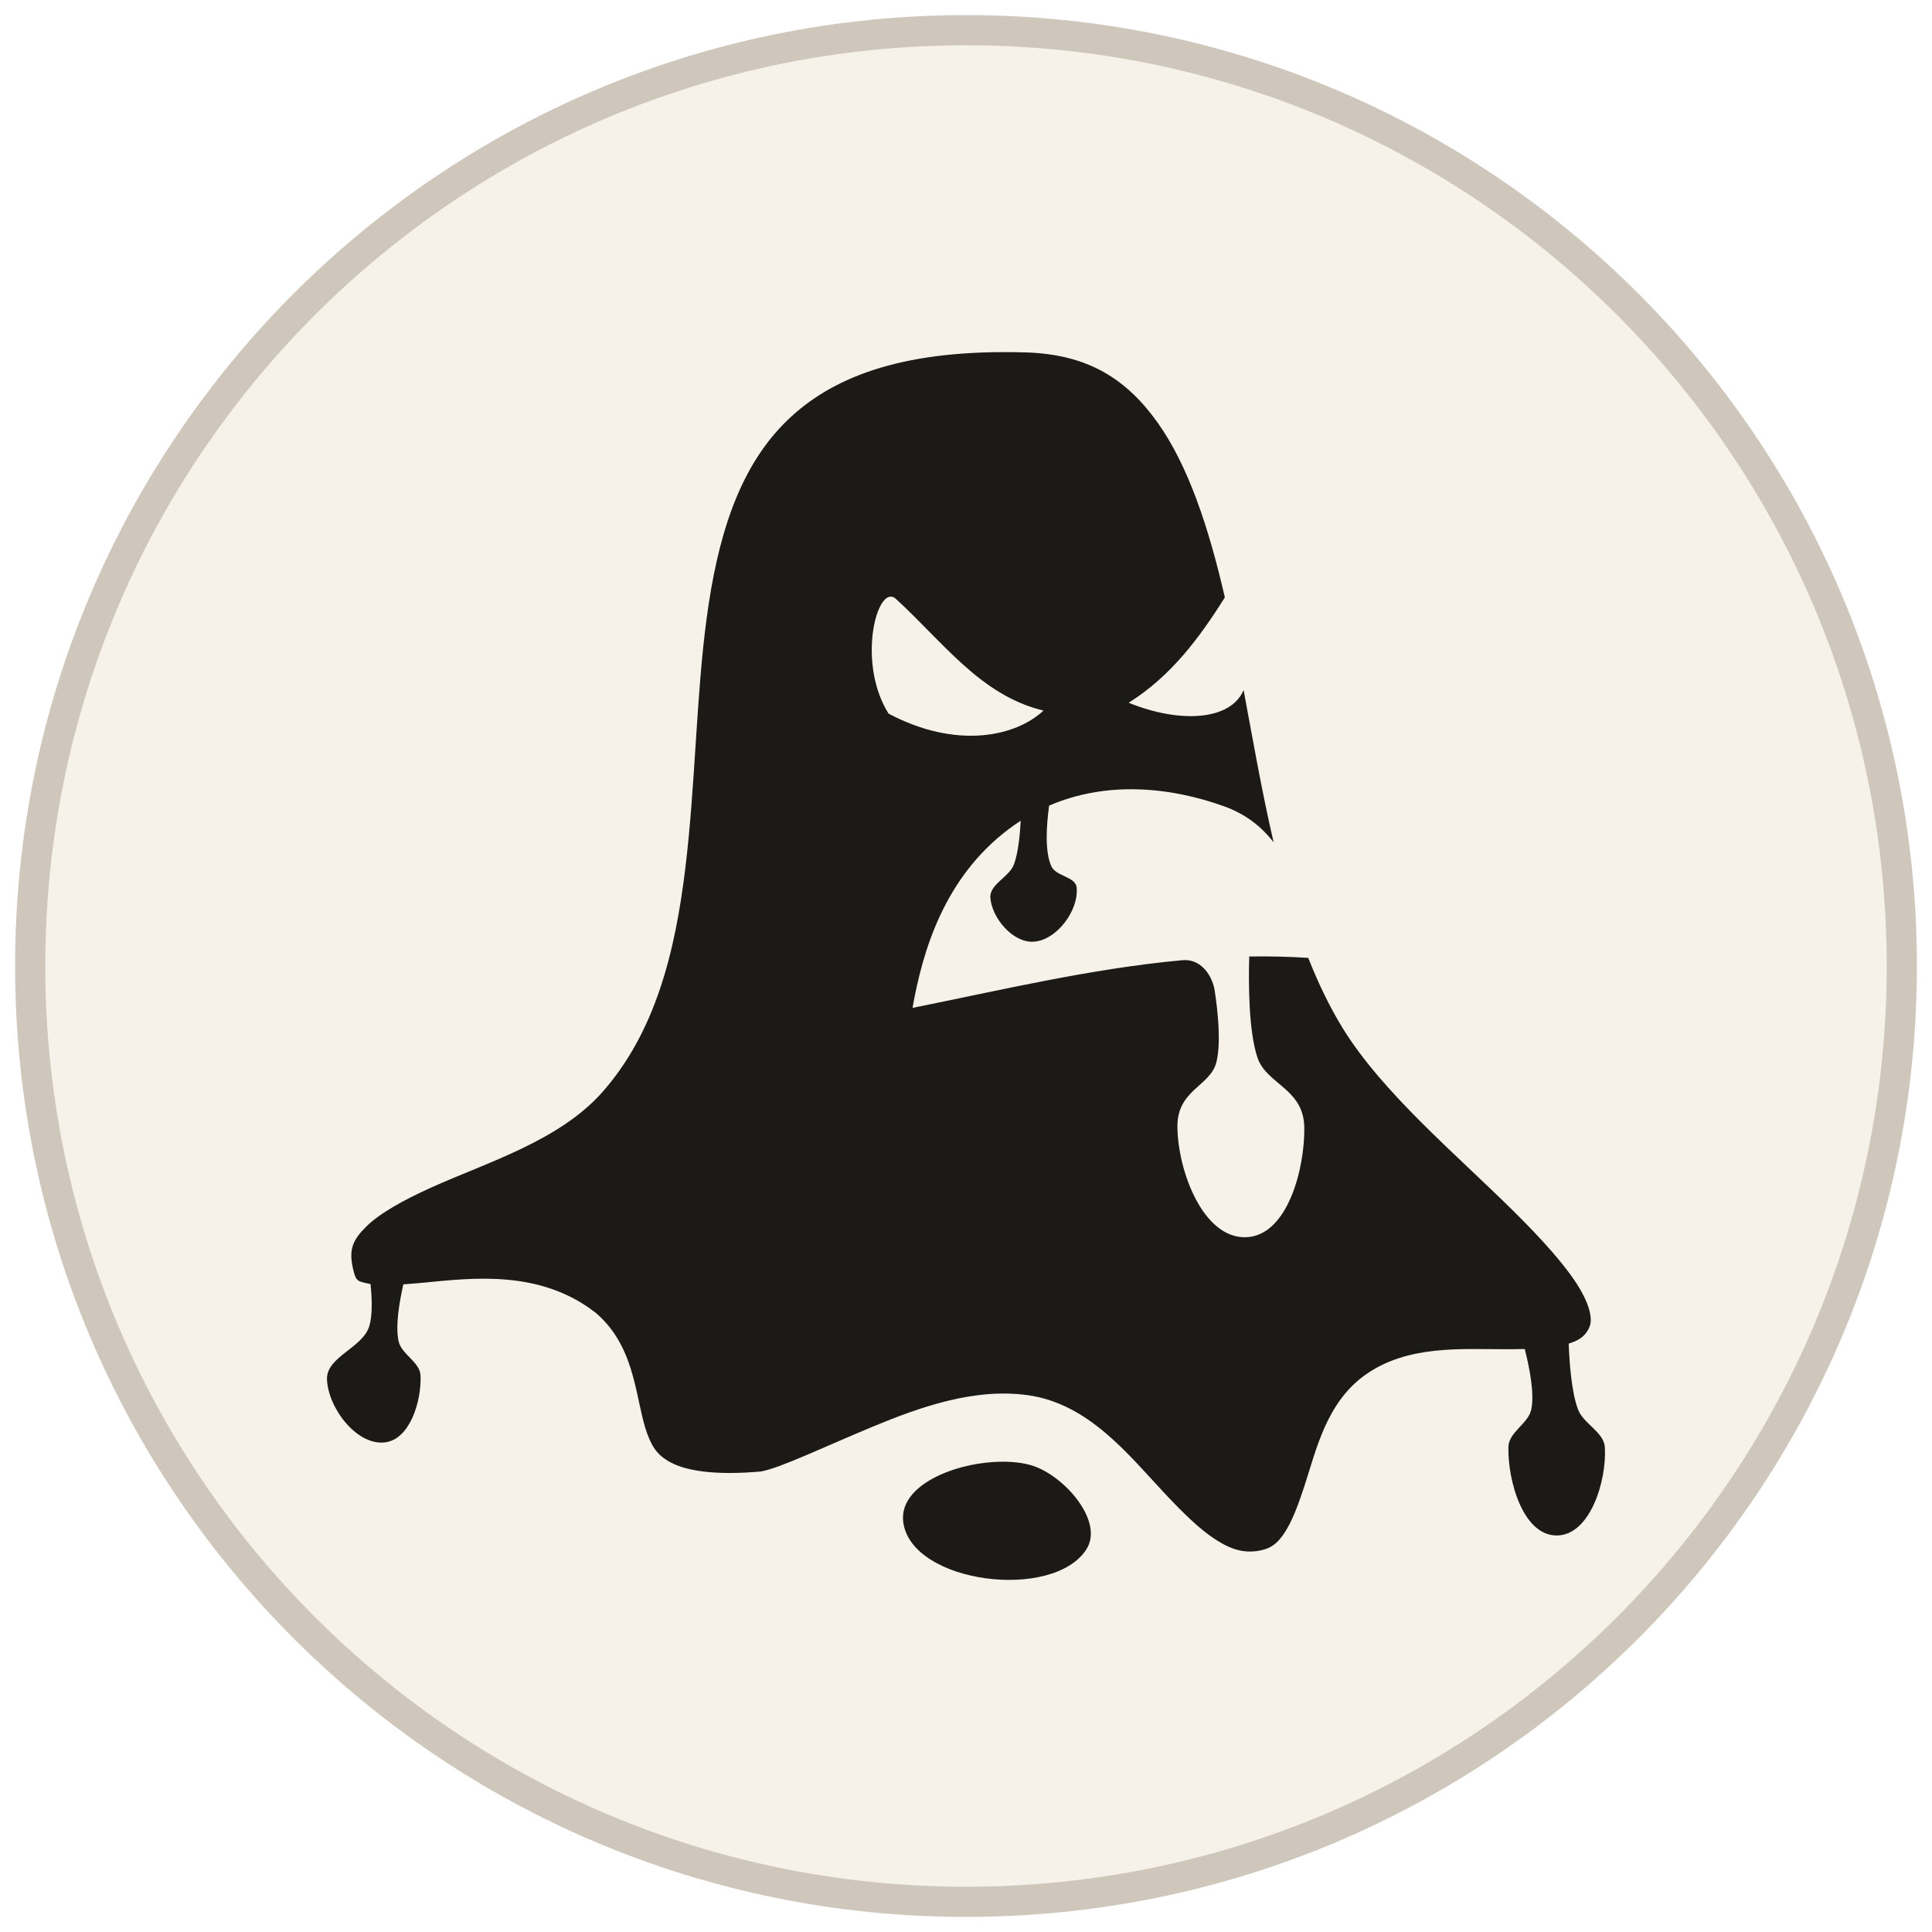
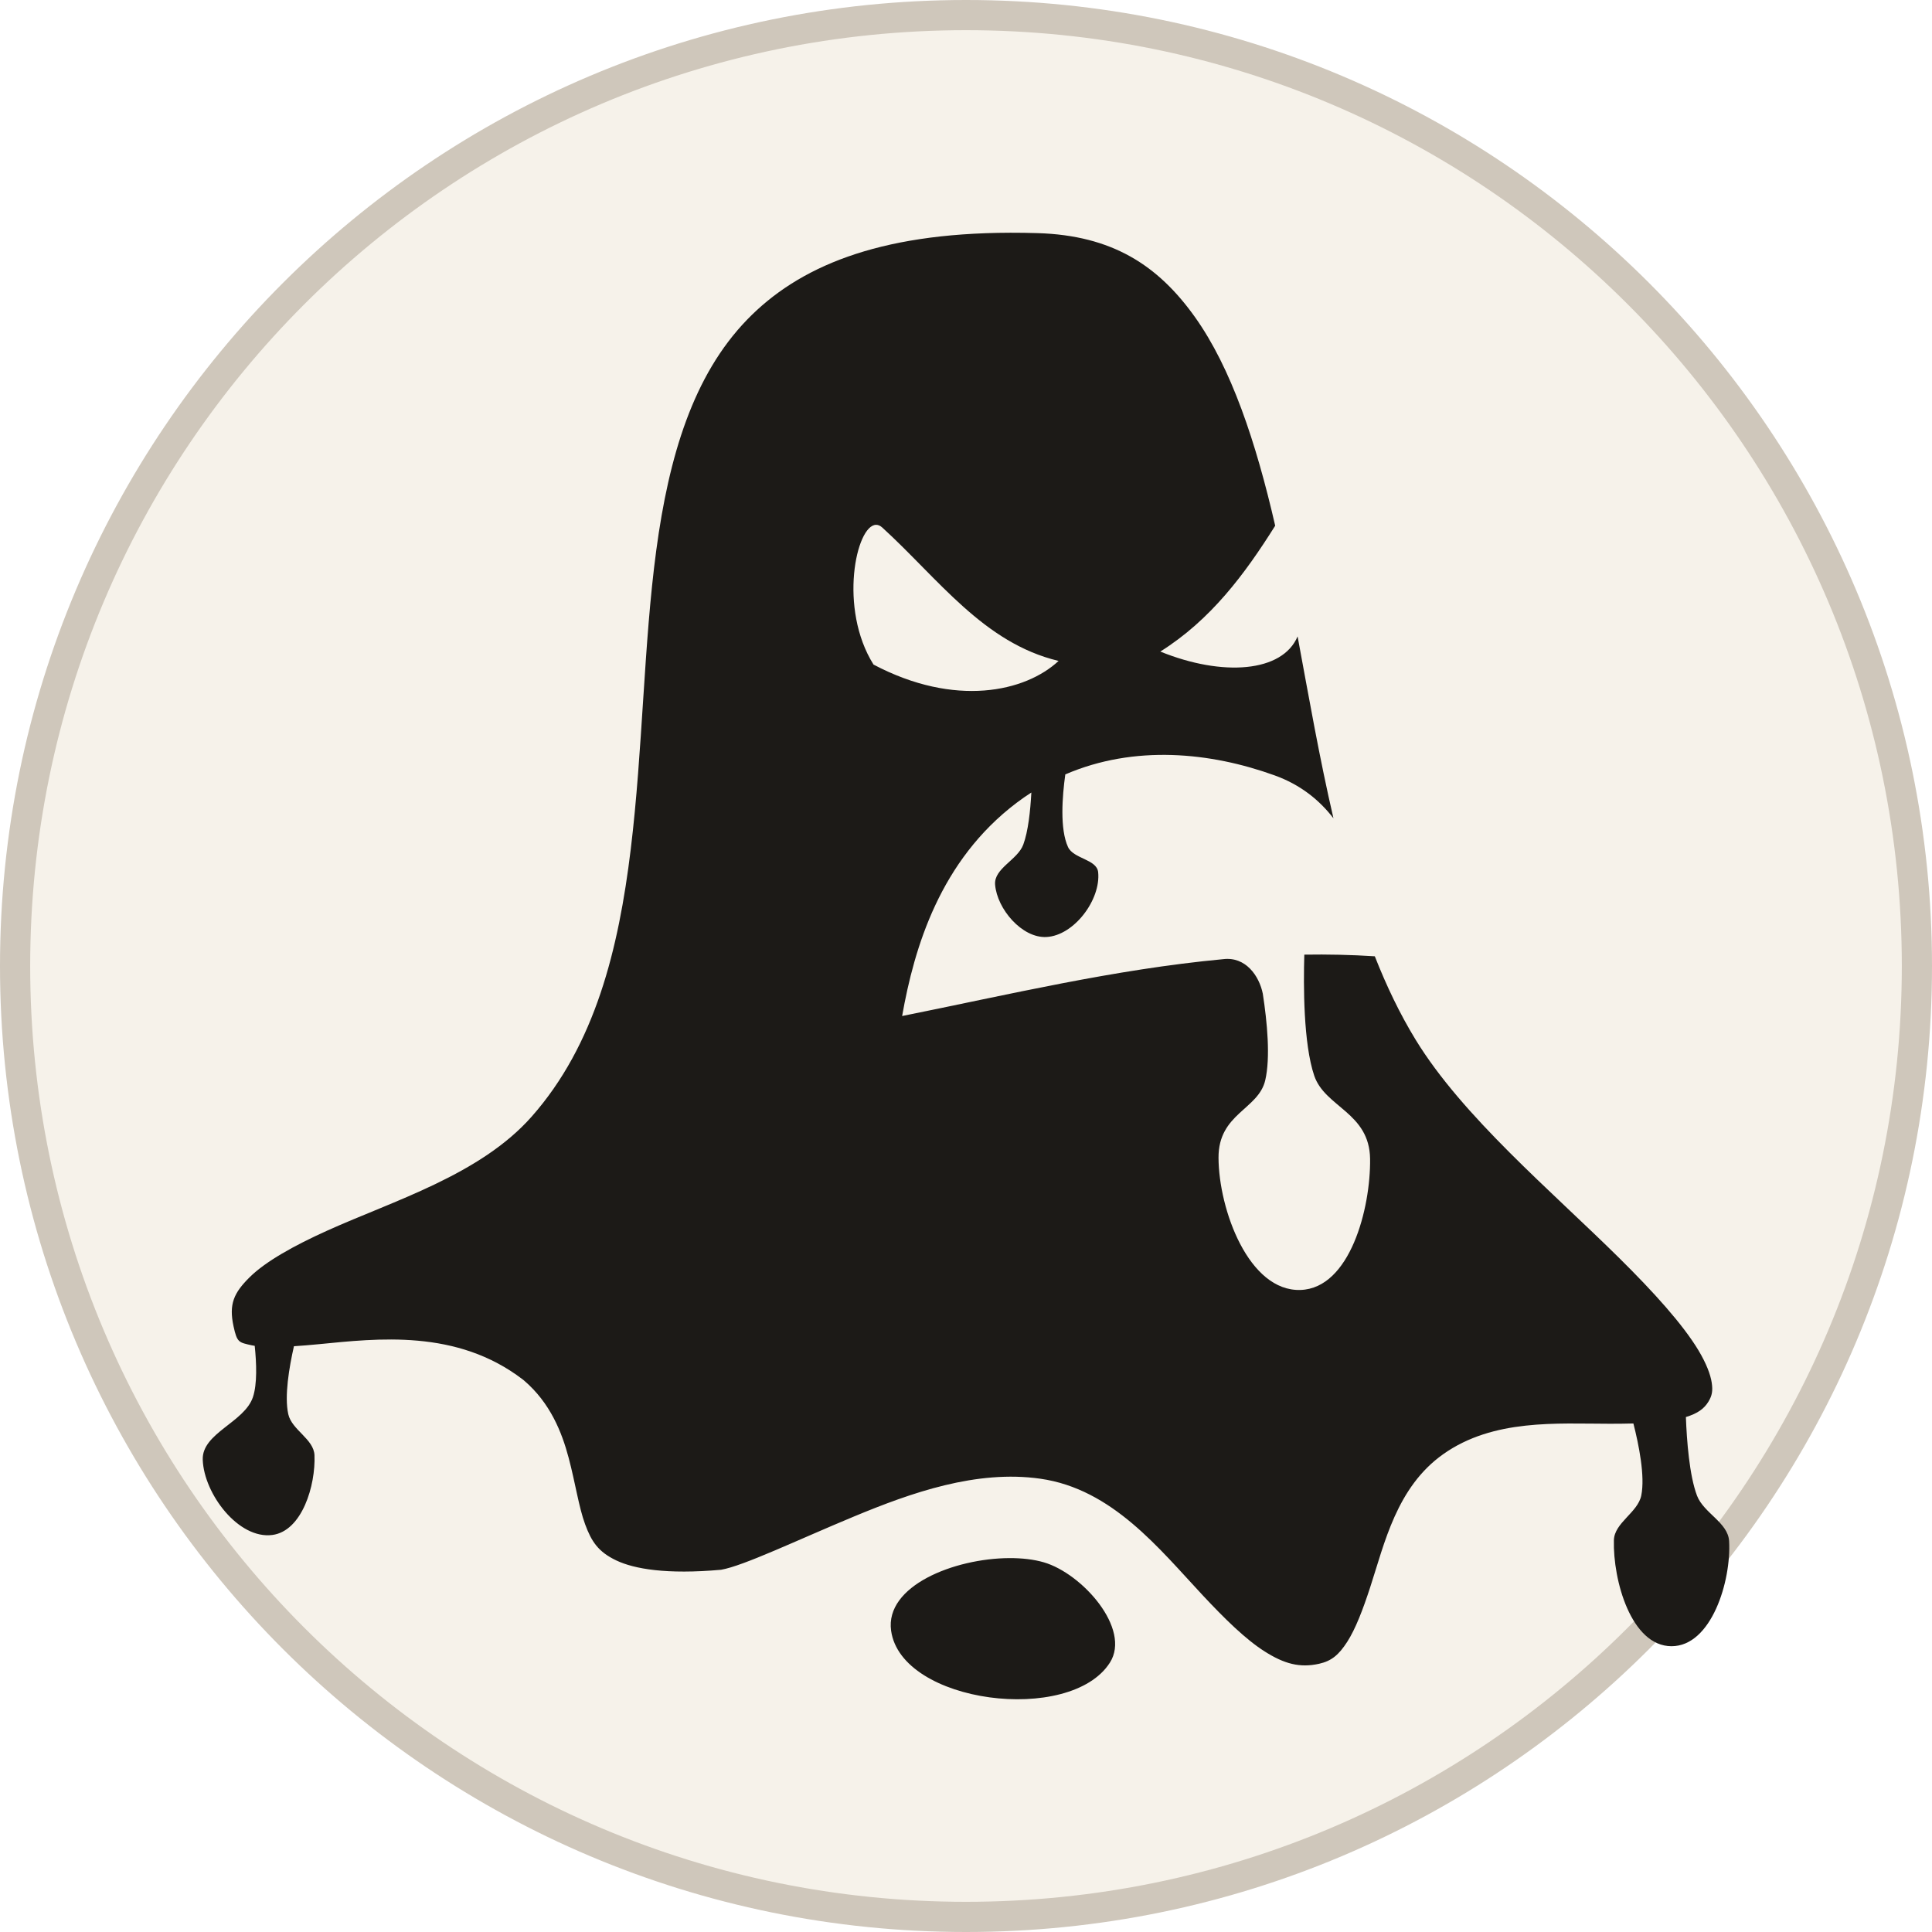
<svg xmlns="http://www.w3.org/2000/svg" viewBox="0 0 512 512" fill="#1c1a17">
-   <circle cx="256" cy="256" r="248" fill="#f6f2ea" stroke="#cfc7bb" stroke-width="8" />
-   <g transform="translate(71.68 71.68) scale(0.72)">
+   <circle cx="256" cy="256" r="252" fill="#f6f2ea" stroke="#cfc7bb" stroke-width="8" />
+   <g transform="translate(35.84 35.84) scale(0.86)">
    <path d="M269.614 30.044c-41.094.11-65.414 10.652-81.03 26.75-16.656 17.17-24.139 42.145-28.03 71.115-3.893 28.97-4.132 61.396-7.866 92.127-3.734 30.73-10.966 60.248-30.557 82.406-15.817 17.892-42.361 25.805-62.95 35.092-10.296 4.643-19.02 9.523-23.905 14.351-4.885 4.829-6.475 8.28-4.984 15.149 1.096 5.052 1.608 4.95 5.66 5.863.26.059.576.099.865.147.557 5.33.8 11.75-.547 15.793-2.607 7.825-15.762 11.07-15.469 19.314.375 10.517 11.005 24.543 21.44 23.178 9.19-1.203 13.373-15.322 12.992-24.582-.206-4.997-6.993-7.761-8.076-12.643-1.234-5.558.271-14.423 1.748-20.937 2.398-.154 4.955-.365 7.662-.627 17.928-1.738 42.524-4.773 62.908 10.922l.188.144.18.154c8.02 6.876 11.601 15.838 13.708 23.77 2.107 7.931 3.122 15.205 5.084 20.517 1.963 5.313 4.028 8.479 9.606 11.131 5.527 2.63 15.524 4.371 32.275 2.875 6.943-1.197 23.278-9.063 40.928-16.4 17.776-7.39 37.824-14.455 57.451-11.662 22.195 3.158 36.671 21.628 50.092 35.969 6.71 7.17 13.151 13.532 19.105 17.296 5.955 3.765 10.752 5.103 16.756 3.752 3.784-.85 6.019-2.717 8.604-6.716 2.585-4 4.872-10.023 7.088-16.815 4.43-13.584 8.153-30.887 22.523-41.054 15.43-10.919 35.04-9.373 51.36-9.366 2.497.001 4.914-.024 7.236-.088 1.676 6.563 3.632 16.245 2.43 22.186-1.07 5.28-8.3 8.397-8.44 13.781-.322 12.39 5.349 32.649 17.742 32.672 12.318.023 18.463-20.109 17.758-32.406-.326-5.692-7.844-8.637-9.877-13.963-2.372-6.216-3.17-17.085-3.437-24.25 3.643-1.11 5.647-2.575 6.986-4.809 1.073-1.79 1.352-3.25.978-5.77-.373-2.519-1.69-5.98-4.097-9.984-4.815-8.008-13.776-17.92-24.324-28.353-21.097-20.867-48.347-43.68-62.825-67.358-4.863-7.952-8.993-16.588-12.576-25.705-7.318-.474-14.554-.62-21.726-.51-.277 9.449-.298 27.428 3.062 37.31 3.313 9.743 17.026 11.318 17.207 25.634.193 15.237-6.193 39.866-21.422 40.383-15.972.541-25.213-24.753-25.283-40.735-.06-13.684 12.29-14.826 14.397-23.879 1.635-7.029.603-17.906-.751-26.676-1.116-5.49-5.266-11.503-12.227-10.64-33.643 3.153-66.13 10.934-98.915 17.518 3.746-21.205 11.727-47.904 35.3-65.721a73.974 73.974 0 0 1 4.52-3.154c-.304 5.65-.976 11.957-2.492 16.06-1.742 4.717-9.088 7.325-8.68 12.336.611 7.504 8.295 16.512 15.815 16.13 8.506-.434 16.796-11.492 15.943-19.966-.404-4.016-7.606-4.097-9.29-7.765-2.548-5.546-1.784-15.554-.835-22.373 21.352-9.2 44.721-6.84 64.479.29 8.004 2.89 13.774 7.568 18.152 13.231-4.283-18.421-7.608-37.494-11.049-56.047-4.684 11.104-23.122 12.455-42.303 4.672 15.512-9.746 25.996-23.802 35.4-38.783-5.935-25.782-13.52-48.61-24.792-64.387-11.33-15.859-25.448-25.085-48.428-25.775a258.397 258.397 0 0 0-8.445-.12zm-41.33 90.005c.635-.009 1.278.256 1.91.832 17.36 15.839 31.196 35.58 54.338 41.11-10.236 9.53-31.876 14.4-57.028 1.125-10.858-17.297-5.365-42.982.78-43.067zm41.023 318.409c-16.932.1-38.307 8.538-36.385 22.369 3.127 22.496 55.236 28.997 67.424 9.832 6.62-10.41-8.522-27.451-20.367-30.903-3.094-.901-6.764-1.321-10.672-1.298z" />
  </g>
</svg>
